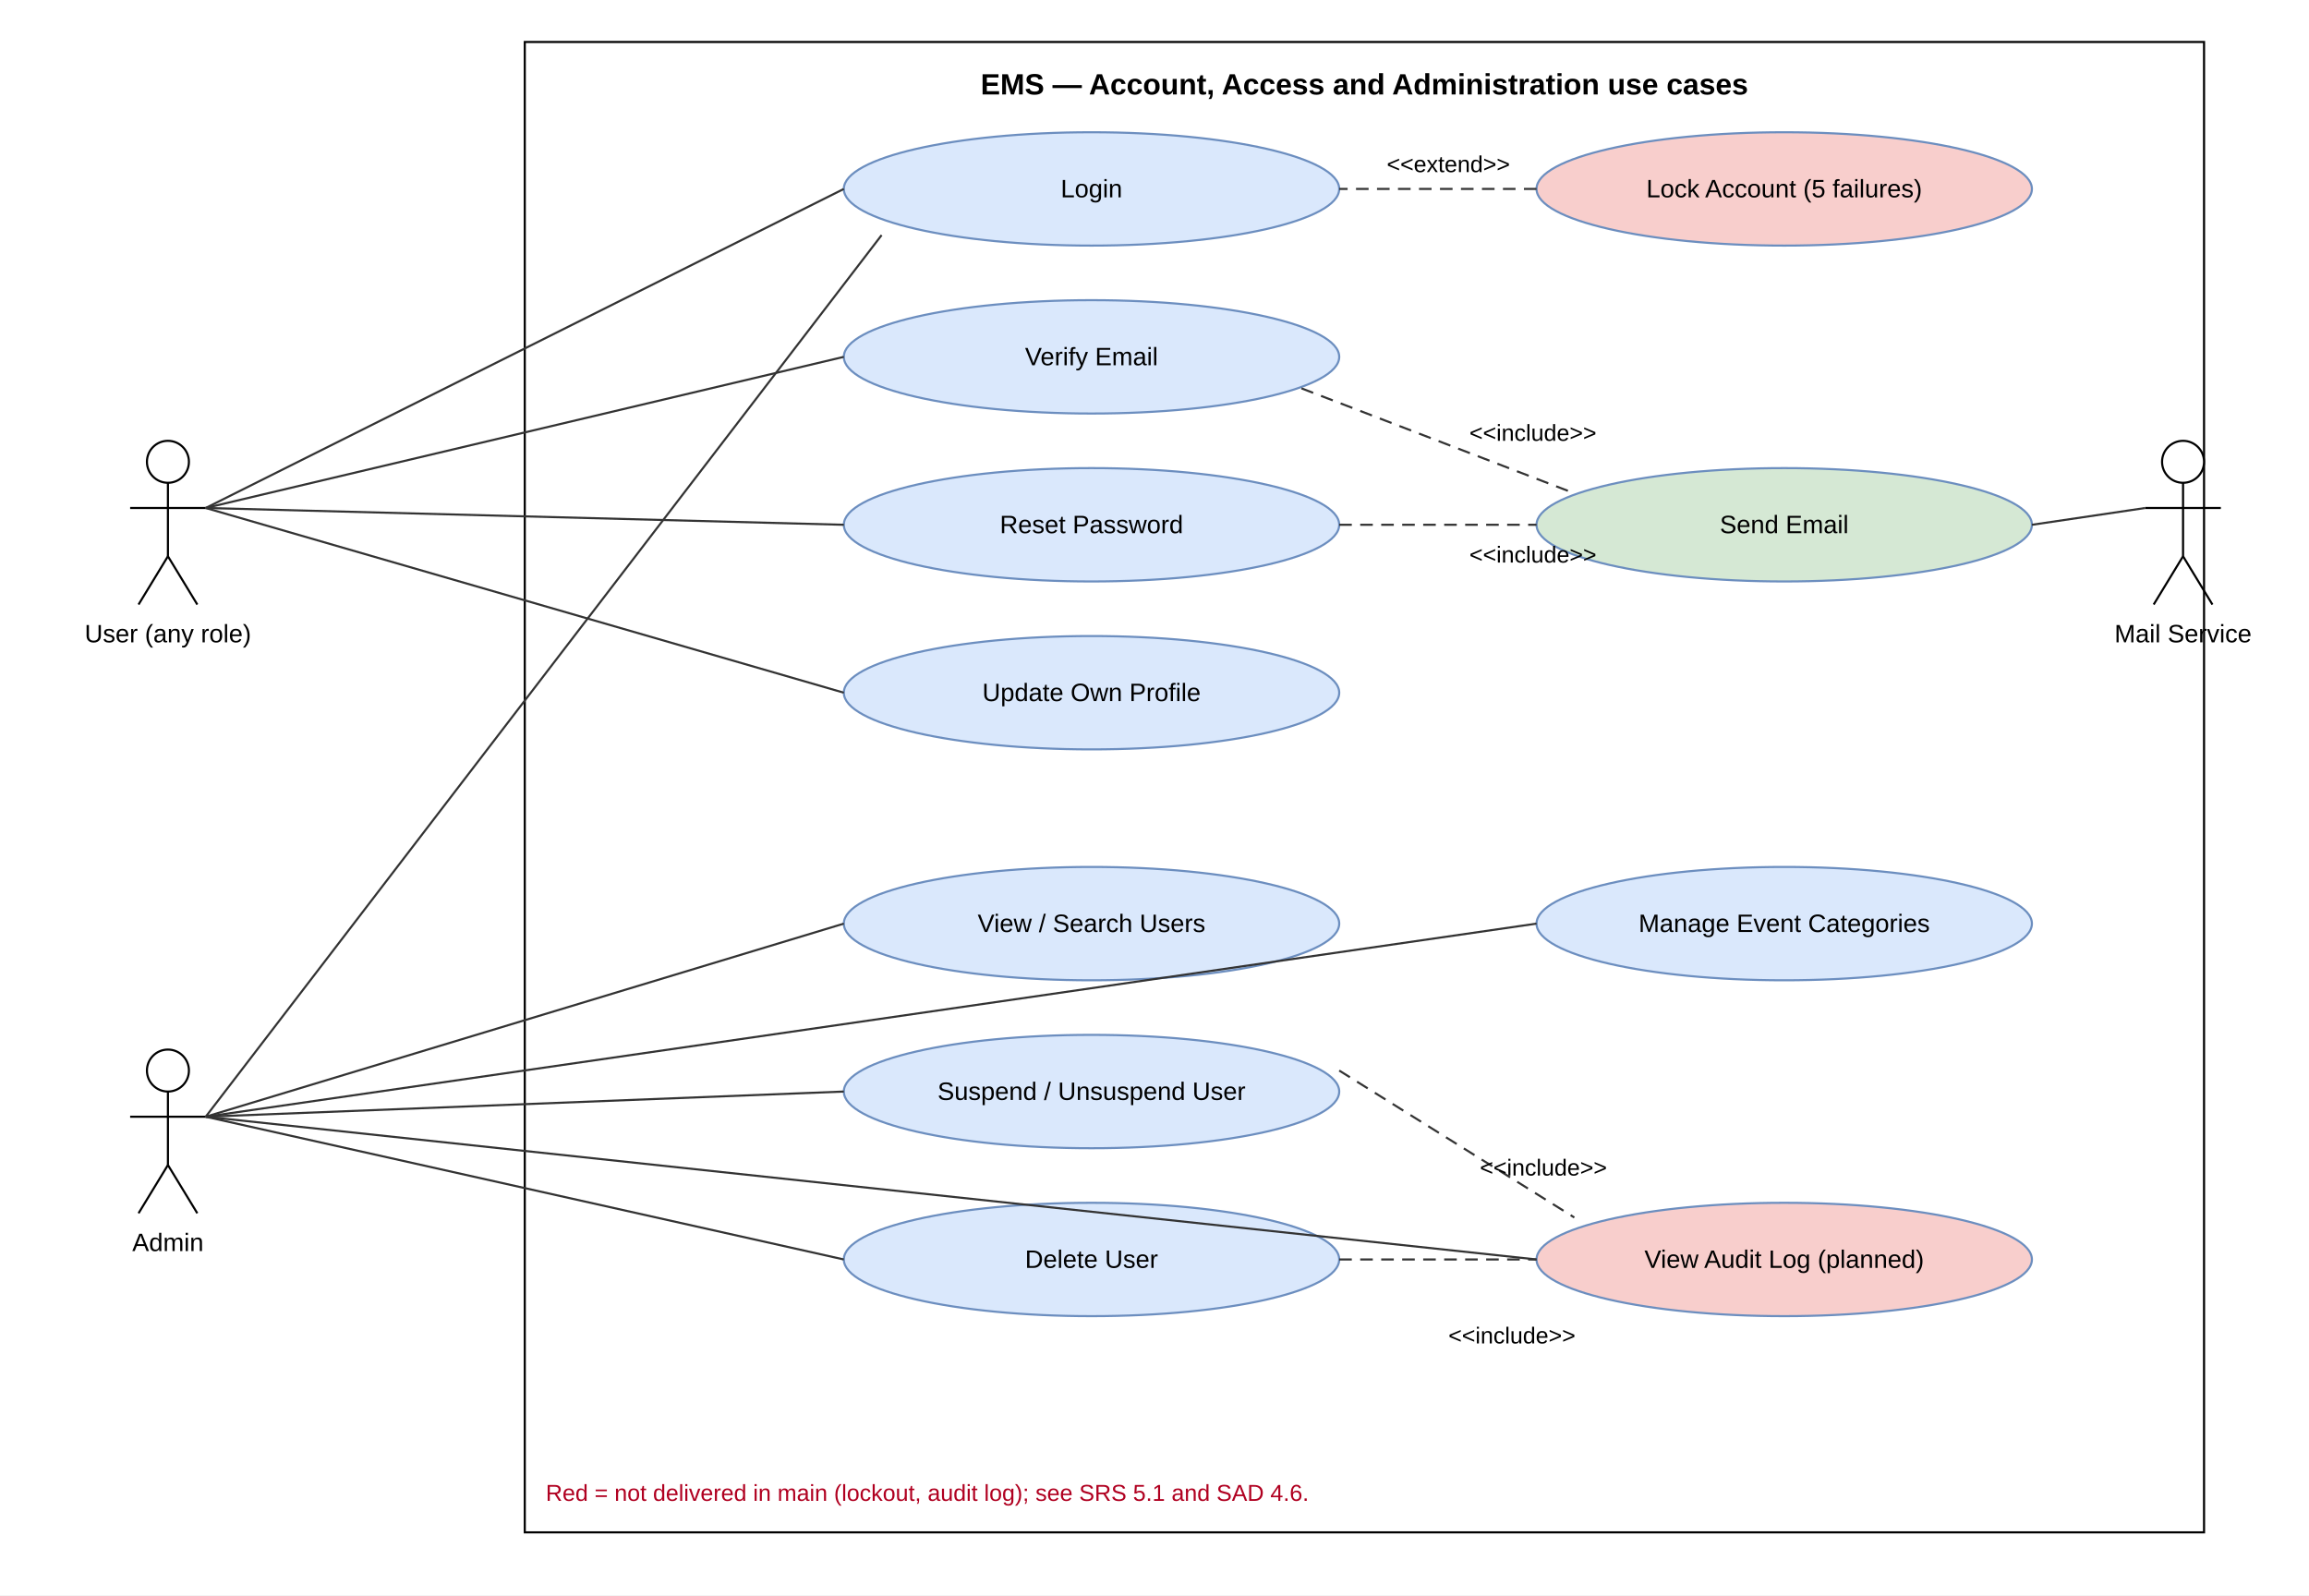
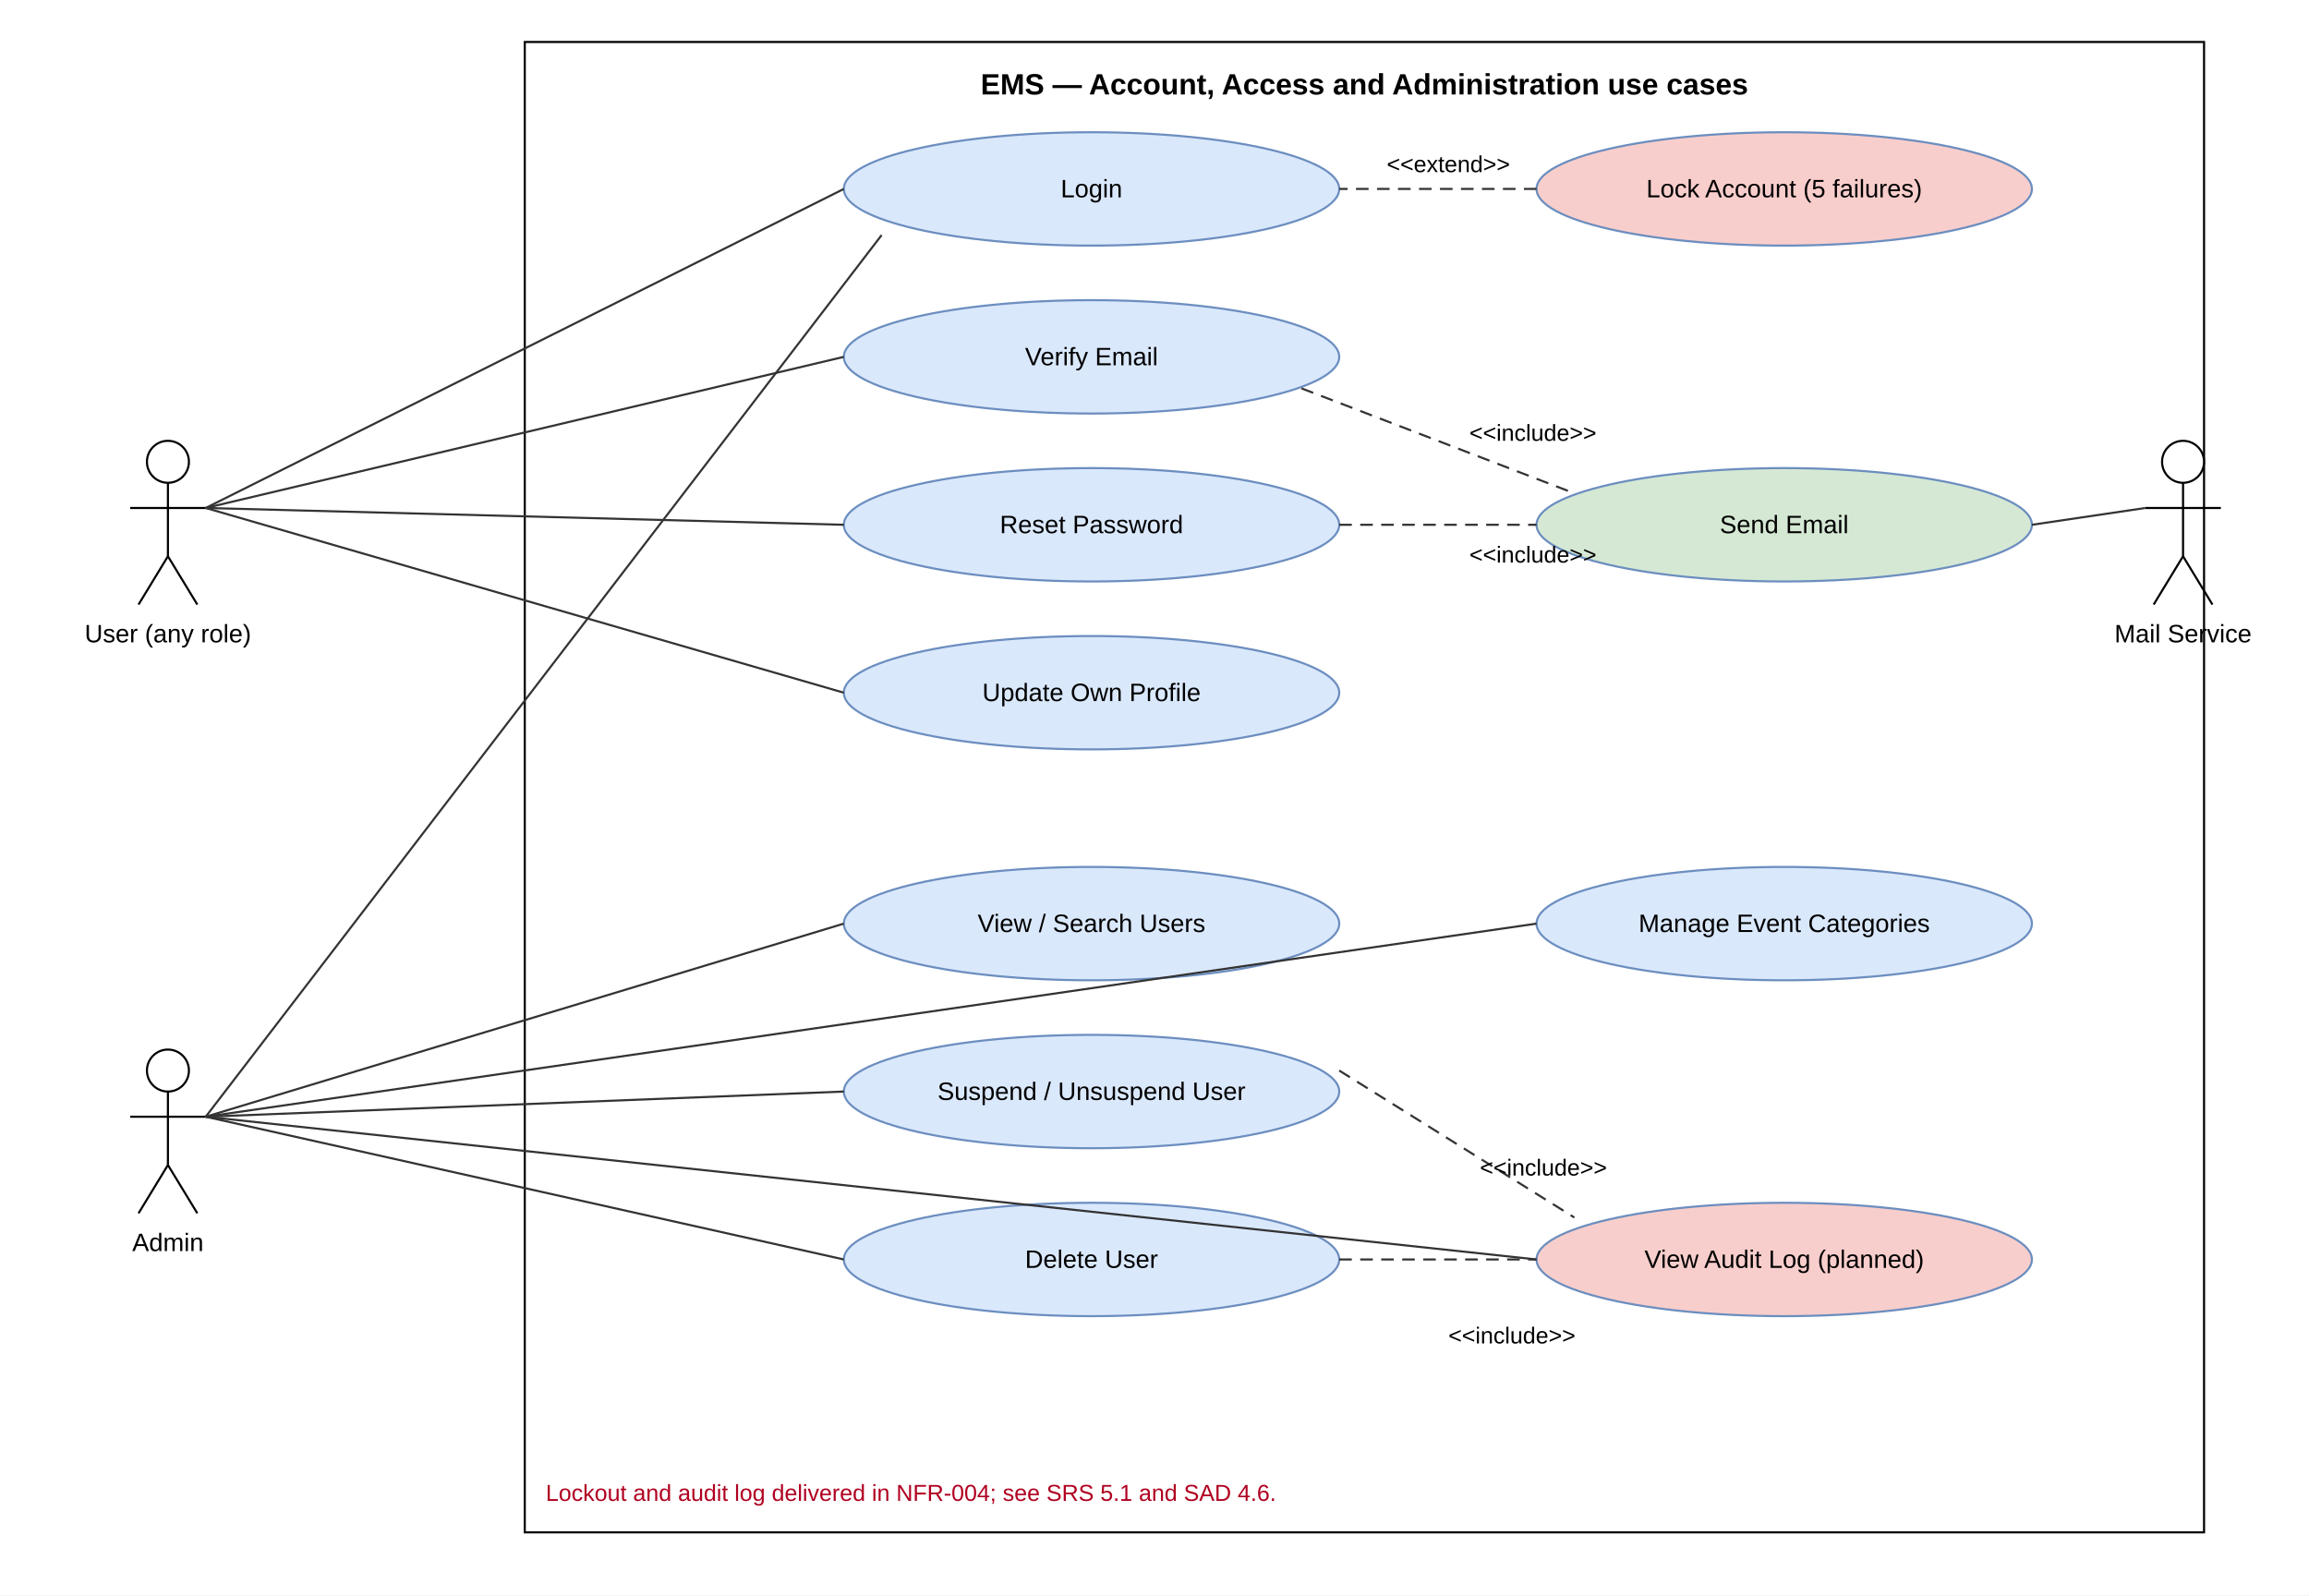
<svg xmlns="http://www.w3.org/2000/svg" width="1100" height="760" viewBox="0 0 1100 760" font-family="Arial">
  <rect width="1100" height="760" fill="#fff" />
  <rect x="250" y="20" width="800" height="710" fill="none" stroke="#000" />
  <text x="650" y="45" text-anchor="middle" font-size="14" font-weight="bold">EMS — Account, Access and Administration use cases</text>
  <ellipse cx="520" cy="90" rx="118" ry="27" fill="#dae8fc" stroke="#6c8ebf" />
  <text x="520" y="94" text-anchor="middle" font-size="12">Login</text>
  <ellipse cx="850" cy="90" rx="118" ry="27" fill="#f8cecc" stroke="#6c8ebf" />
  <text x="850" y="94" text-anchor="middle" font-size="12">Lock Account (5 failures)</text>
  <ellipse cx="520" cy="170" rx="118" ry="27" fill="#dae8fc" stroke="#6c8ebf" />
  <text x="520" y="174" text-anchor="middle" font-size="12">Verify Email</text>
  <ellipse cx="520" cy="250" rx="118" ry="27" fill="#dae8fc" stroke="#6c8ebf" />
  <text x="520" y="254" text-anchor="middle" font-size="12">Reset Password</text>
  <ellipse cx="520" cy="330" rx="118" ry="27" fill="#dae8fc" stroke="#6c8ebf" />
  <text x="520" y="334" text-anchor="middle" font-size="12">Update Own Profile</text>
  <ellipse cx="520" cy="440" rx="118" ry="27" fill="#dae8fc" stroke="#6c8ebf" />
  <text x="520" y="444" text-anchor="middle" font-size="12">View / Search Users</text>
  <ellipse cx="520" cy="520" rx="118" ry="27" fill="#dae8fc" stroke="#6c8ebf" />
  <text x="520" y="524" text-anchor="middle" font-size="12">Suspend / Unsuspend User</text>
  <ellipse cx="520" cy="600" rx="118" ry="27" fill="#dae8fc" stroke="#6c8ebf" />
  <text x="520" y="604" text-anchor="middle" font-size="12">Delete User</text>
  <ellipse cx="850" cy="440" rx="118" ry="27" fill="#dae8fc" stroke="#6c8ebf" />
  <text x="850" y="444" text-anchor="middle" font-size="12">Manage Event Categories</text>
  <ellipse cx="850" cy="600" rx="118" ry="27" fill="#f8cecc" stroke="#6c8ebf" />
  <text x="850" y="604" text-anchor="middle" font-size="12">View Audit Log (planned)</text>
  <ellipse cx="850" cy="250" rx="118" ry="27" fill="#d5e8d4" stroke="#6c8ebf" />
  <text x="850" y="254" text-anchor="middle" font-size="12">Send Email</text>
  <circle cx="80" cy="220" r="10" fill="#fff" stroke="#000" />
  <line x1="80" y1="230" x2="80" y2="265" stroke="#000" />
  <line x1="62" y1="242" x2="98" y2="242" stroke="#000" />
  <line x1="80" y1="265" x2="66" y2="288" stroke="#000" />
  <line x1="80" y1="265" x2="94" y2="288" stroke="#000" />
  <text x="80" y="306" text-anchor="middle" font-size="12">User (any role)</text>
  <circle cx="80" cy="510" r="10" fill="#fff" stroke="#000" />
  <line x1="80" y1="520" x2="80" y2="555" stroke="#000" />
  <line x1="62" y1="532" x2="98" y2="532" stroke="#000" />
  <line x1="80" y1="555" x2="66" y2="578" stroke="#000" />
  <line x1="80" y1="555" x2="94" y2="578" stroke="#000" />
  <text x="80" y="596" text-anchor="middle" font-size="12">Admin</text>
  <circle cx="1040" cy="220" r="10" fill="#fff" stroke="#000" />
  <line x1="1040" y1="230" x2="1040" y2="265" stroke="#000" />
  <line x1="1022" y1="242" x2="1058" y2="242" stroke="#000" />
  <line x1="1040" y1="265" x2="1026" y2="288" stroke="#000" />
  <line x1="1040" y1="265" x2="1054" y2="288" stroke="#000" />
  <text x="1040" y="306" text-anchor="middle" font-size="12">Mail Service</text>
  <line x1="98" y1="242" x2="402" y2="90" stroke="#333" />
  <line x1="98" y1="242" x2="402" y2="170" stroke="#333" />
  <line x1="98" y1="242" x2="402" y2="250" stroke="#333" />
  <line x1="98" y1="242" x2="402" y2="330" stroke="#333" />
  <line x1="98" y1="532" x2="402" y2="440" stroke="#333" />
  <line x1="98" y1="532" x2="402" y2="520" stroke="#333" />
  <line x1="98" y1="532" x2="402" y2="600" stroke="#333" />
  <line x1="98" y1="532" x2="732" y2="440" stroke="#333" />
  <line x1="98" y1="532" x2="732" y2="600" stroke="#333" />
  <line x1="98" y1="532" x2="420" y2="112" stroke="#333" />
  <line x1="732" y1="90" x2="638" y2="90" stroke="#333" stroke-dasharray="6 4" />
  <text x="690" y="82" font-size="11" text-anchor="middle">&lt;&lt;extend&gt;&gt;</text>
  <line x1="620" y1="185" x2="750" y2="235" stroke="#333" stroke-dasharray="6 4" />
  <line x1="638" y1="250" x2="732" y2="250" stroke="#333" stroke-dasharray="6 4" />
  <text x="700" y="210" font-size="11">&lt;&lt;include&gt;&gt;</text>
  <text x="700" y="268" font-size="11">&lt;&lt;include&gt;&gt;</text>
  <line x1="968" y1="250" x2="1022" y2="242" stroke="#333" />
  <line x1="638" y1="510" x2="750" y2="580" stroke="#333" stroke-dasharray="6 4" />
  <line x1="638" y1="600" x2="732" y2="600" stroke="#333" stroke-dasharray="6 4" />
  <text x="705" y="560" font-size="11">&lt;&lt;include&gt;&gt;</text>
  <text x="690" y="640" font-size="11">&lt;&lt;include&gt;&gt;</text>
-   <text x="260" y="715" font-size="11" fill="#b00020">Red = not delivered in main (lockout, audit log); see SRS 5.1 and SAD 4.6.</text>
+   <text x="260" y="715" font-size="11" fill="#b00020">Lockout and audit log delivered in NFR-004; see SRS 5.1 and SAD 4.6.</text>
</svg>
